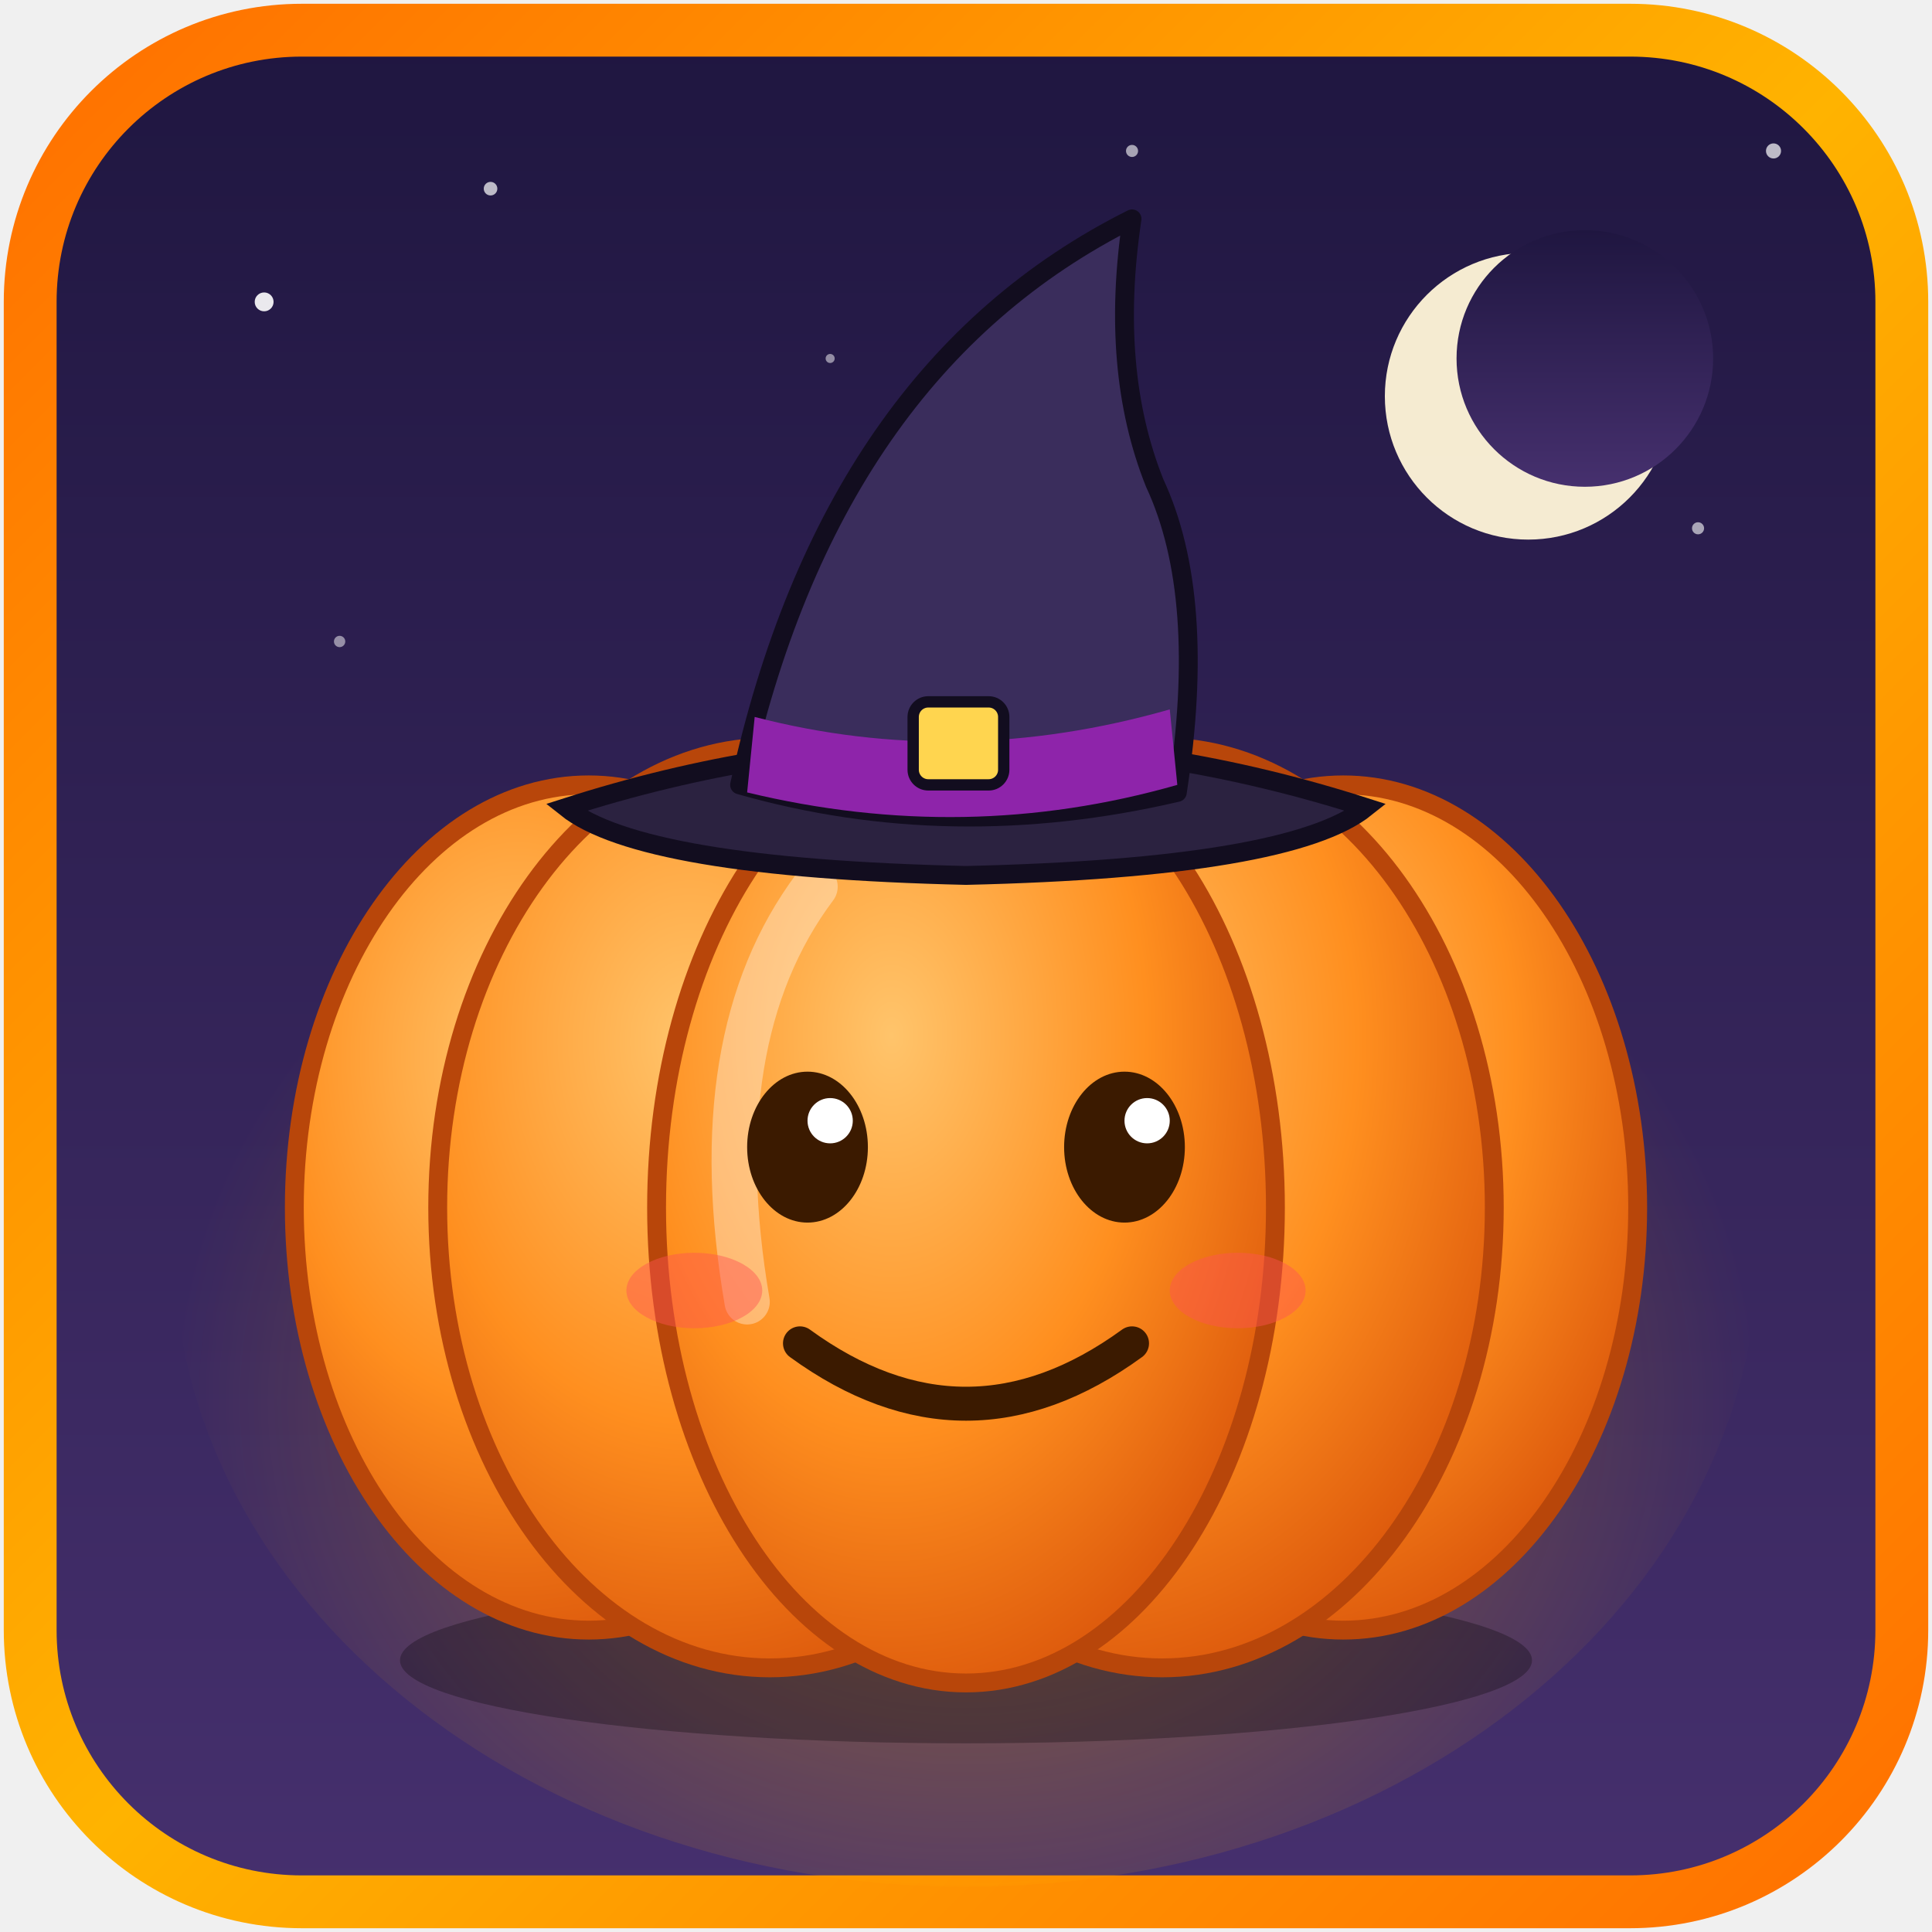
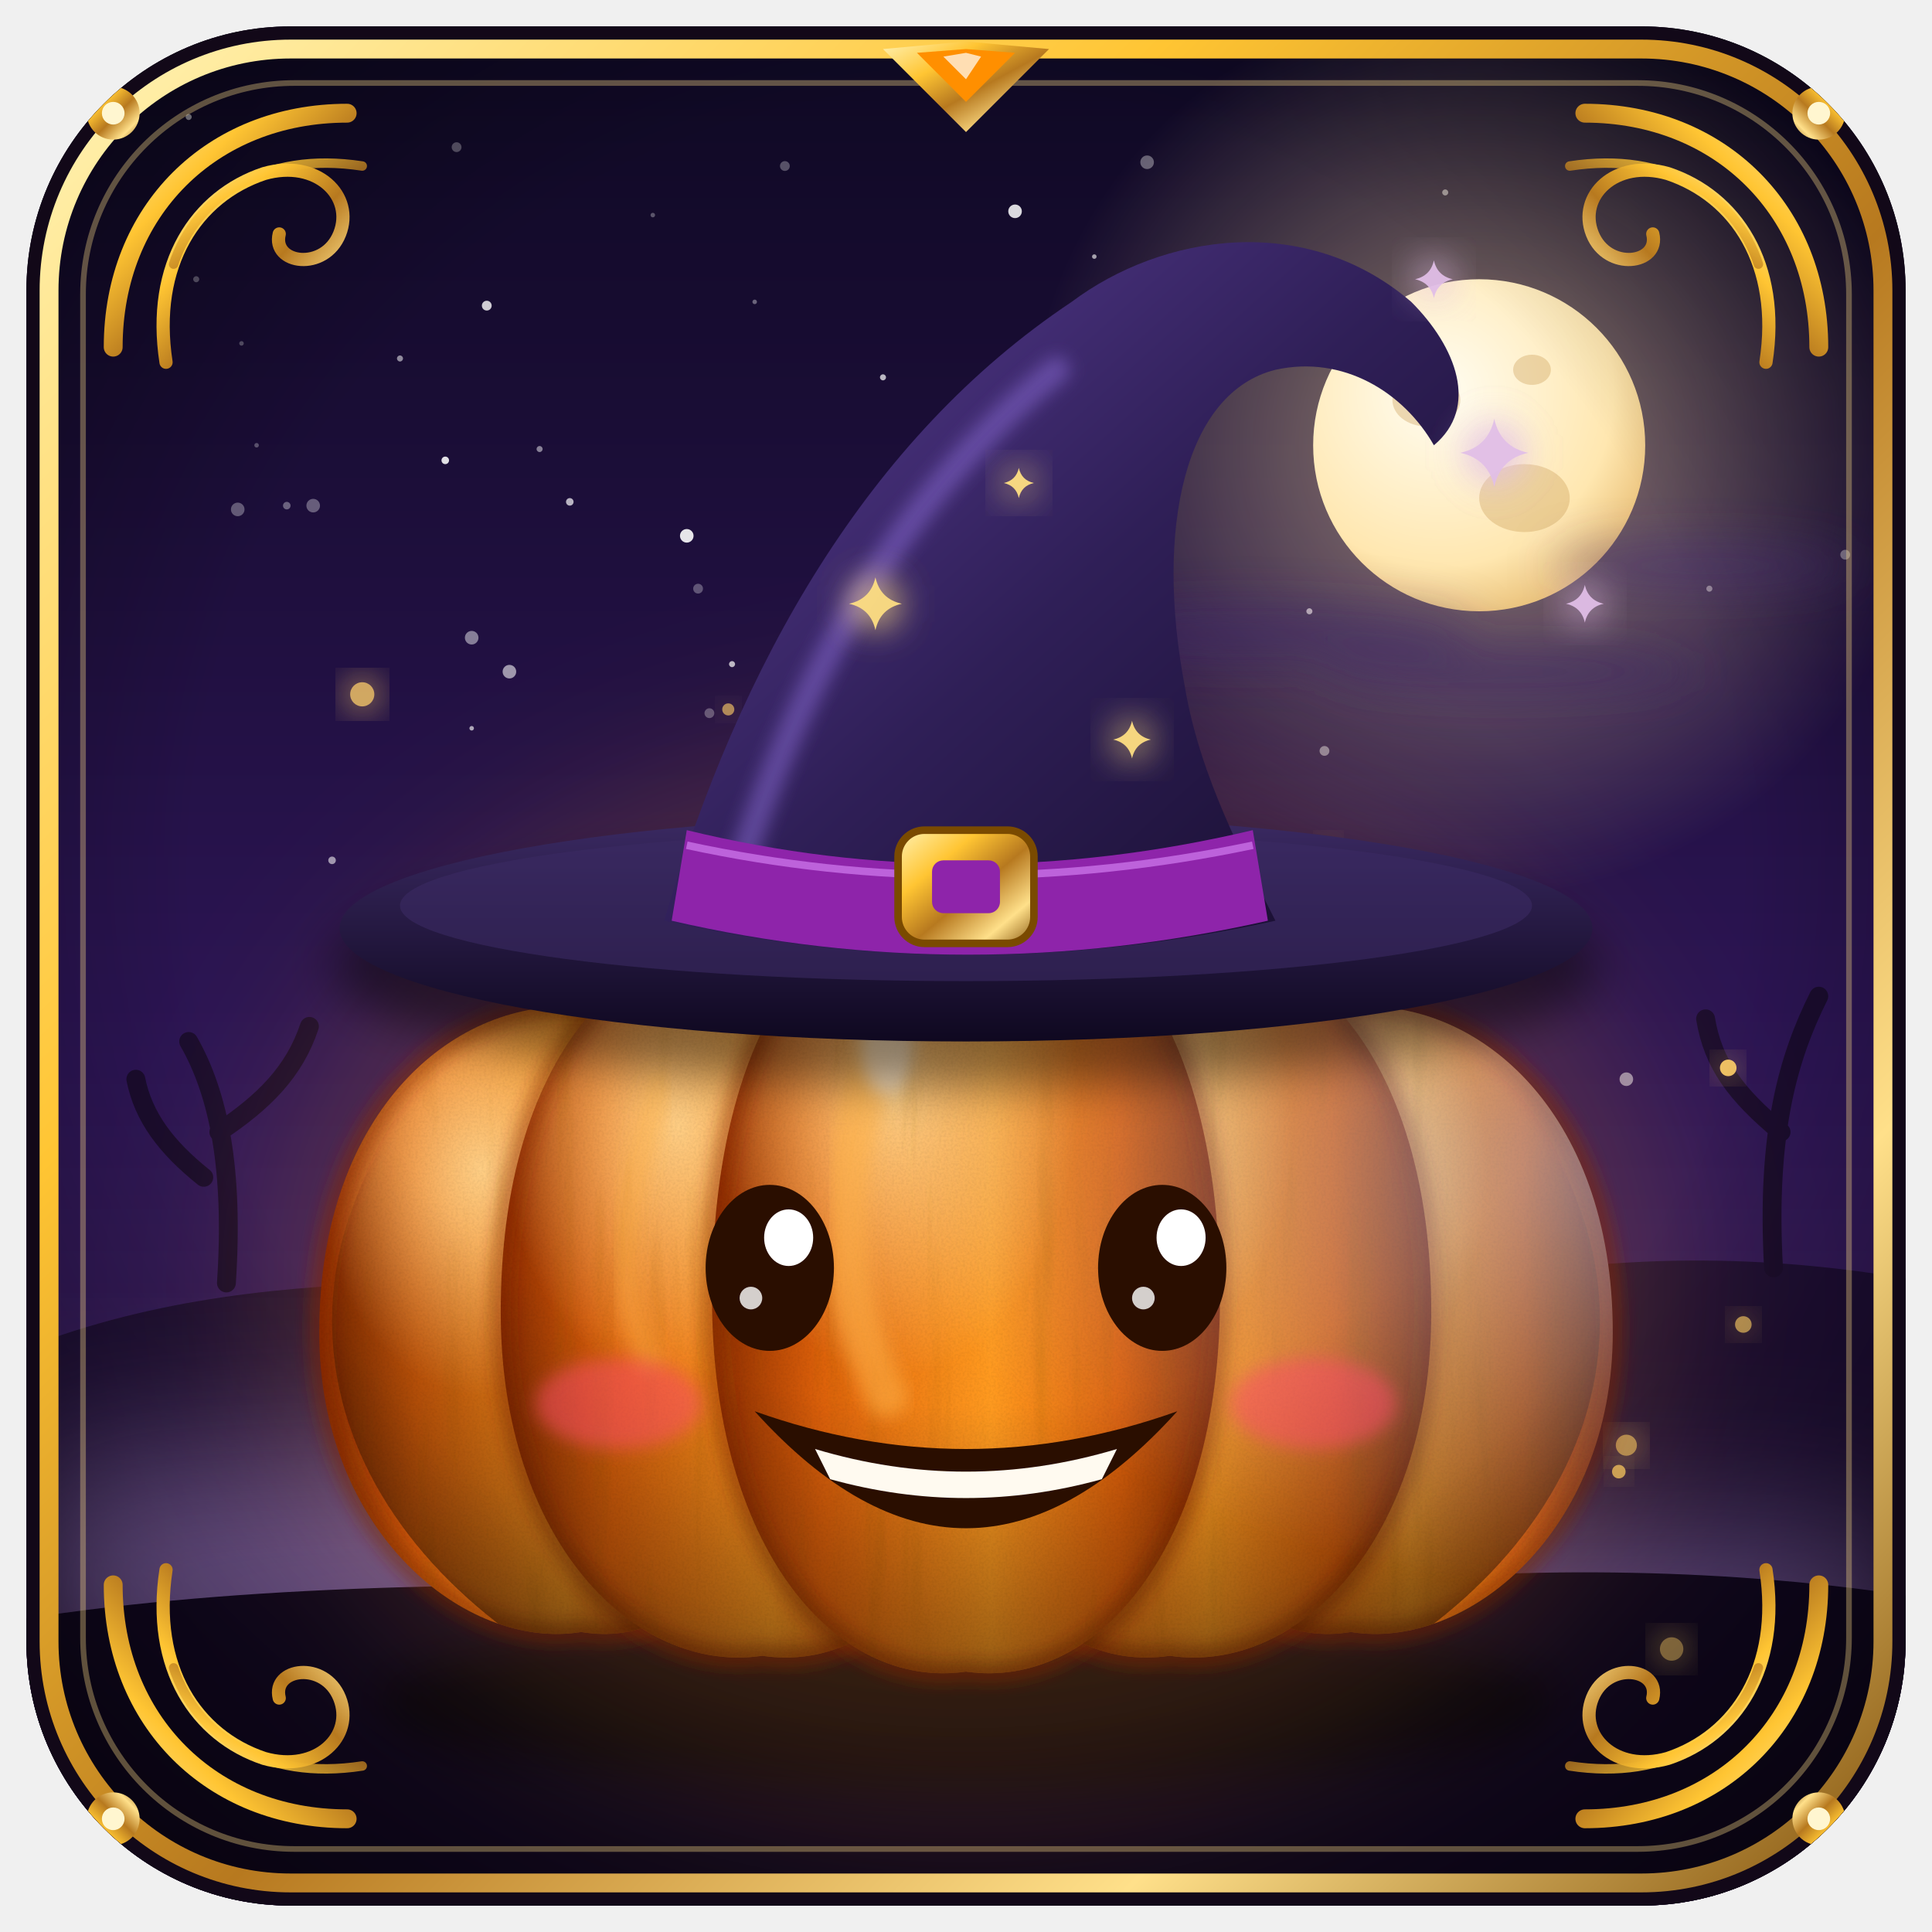
<svg xmlns="http://www.w3.org/2000/svg" viewBox="0 0 512 512" width="512" height="512">
  <defs>
-     <filter id="glow" x="-30%" y="-30%" width="160%" height="160%">
+     <filter id="soft" x="-30%" y="-30%" width="160%" height="160%">
+       <feGaussianBlur stdDeviation="6" />
+     </filter>
+     <filter id="soft2" x="-30%" y="-30%" width="160%" height="160%">
+       <feGaussianBlur stdDeviation="2.2" />
+     </filter>
+     <filter id="big" x="-50%" y="-50%" width="200%" height="200%">
+       <feGaussianBlur stdDeviation="22" />
+     </filter>
+     <filter id="glow" x="-60%" y="-60%" width="220%" height="220%">
      <feGaussianBlur stdDeviation="5" result="b" />
      <feMerge>
        <feMergeNode in="b" />
+         <feMergeNode in="b" />
        <feMergeNode in="SourceGraphic" />
      </feMerge>
    </filter>
-   </defs>
-   <defs>
-     <linearGradient id="abg" x1="0" y1="0" x2="0" y2="1">
-       <stop offset="0" stop-color="#1f1640" />
-       <stop offset="1" stop-color="#46306e" />
+     <filter id="grain" x="0" y="0" width="100%" height="100%">
+       <feTurbulence type="fractalNoise" baseFrequency="1.6" numOctaves="2" seed="4" result="n" />
+       <feColorMatrix in="n" values="0 0 0 0 0  0 0 0 0 0  0 0 0 0 0  0 0 0 .5 -.18" result="a" />
+       <feComposite in="a" in2="SourceGraphic" operator="in" />
+     </filter>
+     <filter id="pskin" x="0" y="0" width="100%" height="100%">
+       <feTurbulence type="turbulence" baseFrequency=".11 .010" numOctaves="3" seed="11" result="n" />
+       <feColorMatrix in="n" values="0 0 0 0 .35  0 0 0 0 .12  0 0 0 0 0  0 0 0 .9 -.35" result="a" />
+       <feComposite in="a" in2="SourceGraphic" operator="in" />
+     </filter>
+     <linearGradient id="gold" x1="0" y1="0" x2="1" y2="1">
+       <stop offset="0" stop-color="#fff2b3" />
+       <stop offset=".3" stop-color="#ffc533" />
+       <stop offset=".55" stop-color="#b7791f" />
+       <stop offset=".8" stop-color="#ffe08a" />
+       <stop offset="1" stop-color="#8a5a12" />
    </linearGradient>
-     <linearGradient id="afr" x1="0" y1="0" x2="1" y2="1">
-       <stop offset="0" stop-color="#ff6f00" />
-       <stop offset=".5" stop-color="#ffb300" />
-       <stop offset="1" stop-color="#ff6f00" />
-     </linearGradient>
-     <radialGradient id="agl" cx=".5" cy=".62" r=".5">
-       <stop offset="0" stop-color="#ffb300" stop-opacity=".45" />
-       <stop offset="1" stop-color="#ffb300" stop-opacity="0" />
+     <radialGradient id="vign" cx=".5" cy=".45" r=".75">
+       <stop offset=".55" stop-color="#000" stop-opacity="0" />
+       <stop offset="1" stop-color="#000" stop-opacity=".65" />
    </radialGradient>
  </defs>
-   <rect x="8" y="8" width="496" height="496" rx="72" fill="url(#abg)" stroke="url(#afr)" stroke-width="14" />
-   <circle cx="70" cy="80" r="2.5" fill="#fff" opacity="0.9" />
-   <circle cx="130" cy="50" r="1.8" fill="#fff" opacity="0.7" />
-   <circle cx="400" cy="70" r="2.2" fill="#fff" opacity="0.8" />
-   <circle cx="450" cy="140" r="1.6" fill="#fff" opacity="0.6" />
-   <circle cx="90" cy="170" r="1.5" fill="#fff" opacity="0.5" />
-   <circle cx="300" cy="40" r="1.6" fill="#fff" opacity="0.6" />
-   <circle cx="220" cy="95" r="1.2" fill="#fff" opacity="0.5" />
-   <circle cx="470" cy="40" r="2" fill="#fff" opacity="0.7" />
-   <circle cx="405" cy="105" r="38" fill="#fff6d8" opacity=".95" />
-   <circle cx="420" cy="95" r="34" fill="url(#abg)" />
-   <ellipse cx="256" cy="330" rx="210" ry="170" fill="url(#agl)" />
-   <ellipse cx="256" cy="440" rx="150" ry="22" fill="#000" opacity=".28" />
-   <defs>
-     <radialGradient id="ap" cx=".38" cy=".32" r=".75">
-       <stop offset="0" stop-color="#ffc46b" />
-       <stop offset=".55" stop-color="#ff8f1f" />
-       <stop offset="1" stop-color="#d9530a" />
-     </radialGradient>
-   </defs>
-   <ellipse cx="156.0" cy="320" rx="78.0" ry="112" fill="url(#ap)" stroke="#b8460a" stroke-width="5" />
-   <ellipse cx="356.0" cy="320" rx="78.0" ry="112" fill="url(#ap)" stroke="#b8460a" stroke-width="5" />
-   <ellipse cx="204.0" cy="320" rx="88.0" ry="122" fill="url(#ap)" stroke="#b8460a" stroke-width="5" />
-   <ellipse cx="308.0" cy="320" rx="88.0" ry="122" fill="url(#ap)" stroke="#b8460a" stroke-width="5" />
-   <ellipse cx="256.0" cy="320" rx="82.0" ry="126" fill="url(#ap)" stroke="#b8460a" stroke-width="5" />
-   <path d="M216 235 q -30 40 -18 110" stroke="#fff" stroke-opacity=".35" stroke-width="12" fill="none" stroke-linecap="round" />
-   <ellipse cx="214" cy="304" rx="16" ry="20" fill="#3b1a00" />
-   <ellipse cx="298" cy="304" rx="16" ry="20" fill="#3b1a00" />
-   <circle cx="220" cy="297" r="6" fill="#fff" />
-   <circle cx="304" cy="297" r="6" fill="#fff" />
-   <path d="M212 356 q 44 32 88 0" stroke="#3b1a00" stroke-width="9" fill="none" stroke-linecap="round" />
-   <ellipse cx="184" cy="342" rx="18" ry="10" fill="#ff5252" opacity=".45" />
-   <ellipse cx="328" cy="342" rx="18" ry="10" fill="#ff5252" opacity=".45" />
-   <path d="M150 214 q 106 -34 212 0 q -20 16 -106 18 q -86 -2 -106 -18 z" fill="#2b2240" stroke="#120d1f" stroke-width="5" />
-   <path d="M196 208 q 24 -110 104 -150 q -6 40 6 70 q 14 30 6 82 q -60 14 -116 -2 z" fill="#3a2d5c" stroke="#120d1f" stroke-width="5" stroke-linejoin="round" />
-   <path d="M200 190 q 54 14 110 -2 l 2 20 q -56 16 -114 2 z" fill="#8e24aa" />
-   <rect x="242" y="186" width="24" height="22" rx="4" fill="#ffd54f" stroke="#120d1f" stroke-width="3" />
+   <clipPath id="tile">
+     <rect x="7" y="7" width="498" height="498" rx="70" />
+   </clipPath>
+   <g clip-path="url(#tile)">
+     <defs>
+       <linearGradient id="sky" x1="0" y1="0" x2="0" y2="1">
+         <stop offset="0" stop-color="#0d0820" />
+         <stop offset=".55" stop-color="#2d1556" />
+         <stop offset="1" stop-color="#4b2a6b" />
+       </linearGradient>
+       <radialGradient id="moonhalo" cx=".5" cy=".5" r=".5">
+         <stop offset="0" stop-color="#fff4d6" stop-opacity=".85" />
+         <stop offset=".35" stop-color="#ffe3a8" stop-opacity=".35" />
+         <stop offset="1" stop-color="#ffe3a8" stop-opacity="0" />
+       </radialGradient>
+       <radialGradient id="moonb" cx=".38" cy=".34" r=".75">
+         <stop offset="0" stop-color="#fffdf2" />
+         <stop offset=".7" stop-color="#ffe7b0" />
+         <stop offset="1" stop-color="#e6b96e" />
+       </radialGradient>
+     </defs>
+     <rect width="512" height="512" fill="url(#sky)" />
+     <circle cx="173" cy="57" r="0.6" fill="#fff" opacity="0.30" />
+     <circle cx="273" cy="119" r="0.6" fill="#fff" opacity="0.84" />
+     <circle cx="121" cy="39" r="1.3" fill="#fff" opacity="0.30" />
+     <circle cx="63" cy="135" r="1.8" fill="#fff" opacity="0.33" />
+     <circle cx="125" cy="193" r="0.6" fill="#fff" opacity="0.63" />
+     <circle cx="207" cy="293" r="0.6" fill="#fff" opacity="0.61" />
+     <circle cx="83" cy="134" r="1.8" fill="#fff" opacity="0.33" />
+     <circle cx="166" cy="247" r="0.8" fill="#fff" opacity="0.32" />
+     <circle cx="290" cy="68" r="0.6" fill="#fff" opacity="0.61" />
+     <circle cx="50" cy="31" r="0.8" fill="#fff" opacity="0.57" />
+     <circle cx="271" cy="236" r="1.3" fill="#fff" opacity="0.63" />
+     <circle cx="234" cy="100" r="0.8" fill="#fff" opacity="0.70" />
+     <circle cx="135" cy="178" r="1.8" fill="#fff" opacity="0.57" />
+     <circle cx="182" cy="142" r="1.8" fill="#fff" opacity="0.89" />
+     <circle cx="76" cy="134" r="1" fill="#fff" opacity="0.35" />
+     <circle cx="251" cy="25" r="0.6" fill="#fff" opacity="0.75" />
+     <circle cx="290" cy="264" r="1" fill="#fff" opacity="0.47" />
+     <circle cx="185" cy="156" r="1.3" fill="#fff" opacity="0.29" />
+     <circle cx="64" cy="91" r="0.6" fill="#fff" opacity="0.29" />
+     <circle cx="351" cy="199" r="1.3" fill="#fff" opacity="0.43" />
+     <circle cx="202" cy="205" r="0.6" fill="#fff" opacity="0.86" />
+     <circle cx="188" cy="189" r="1.3" fill="#fff" opacity="0.29" />
+     <circle cx="383" cy="51" r="0.8" fill="#fff" opacity="0.51" />
+     <circle cx="453" cy="156" r="0.8" fill="#fff" opacity="0.54" />
+     <circle cx="279" cy="267" r="1.3" fill="#fff" opacity="0.81" />
+     <circle cx="151" cy="133" r="1" fill="#fff" opacity="0.69" />
+     <circle cx="200" cy="80" r="0.6" fill="#fff" opacity="0.36" />
+     <circle cx="129" cy="81" r="1.3" fill="#fff" opacity="0.79" />
+     <circle cx="106" cy="95" r="0.8" fill="#fff" opacity="0.52" />
+     <circle cx="194" cy="176" r="0.8" fill="#fff" opacity="0.70" />
+     <circle cx="263" cy="191" r="0.6" fill="#fff" opacity="0.55" />
+     <circle cx="431" cy="286" r="1.8" fill="#fff" opacity="0.51" />
+     <circle cx="208" cy="44" r="1.3" fill="#fff" opacity="0.29" />
+     <circle cx="52" cy="74" r="0.8" fill="#fff" opacity="0.32" />
+     <circle cx="304" cy="43" r="1.8" fill="#fff" opacity="0.35" />
+     <circle cx="68" cy="118" r="0.6" fill="#fff" opacity="0.30" />
+     <circle cx="118" cy="122" r="1" fill="#fff" opacity="0.87" />
+     <circle cx="304" cy="150" r="0.6" fill="#fff" opacity="0.80" />
+     <circle cx="489" cy="147" r="1.3" fill="#fff" opacity="0.45" />
+     <circle cx="88" cy="228" r="1" fill="#fff" opacity="0.56" />
+     <circle cx="347" cy="162" r="0.8" fill="#fff" opacity="0.87" />
+     <circle cx="269" cy="56" r="1.8" fill="#fff" opacity="0.84" />
+     <circle cx="378" cy="99" r="0.6" fill="#fff" opacity="0.70" />
+     <circle cx="143" cy="119" r="0.8" fill="#fff" opacity="0.48" />
+     <circle cx="125" cy="169" r="1.8" fill="#fff" opacity="0.46" />
+     <circle cx="125" cy="246" r="0.8" fill="#fff" opacity="0.77" />
+     <circle cx="392" cy="118" r="120" fill="url(#moonhalo)" />
+     <circle cx="392" cy="118" r="44" fill="url(#moonb)" />
+     <g opacity=".35" fill="#c99a52">
+       <ellipse cx="378" cy="106" rx="9" ry="7" />
+       <ellipse cx="404" cy="132" rx="12" ry="9" />
+       <ellipse cx="406" cy="98" rx="5" ry="4" />
+     </g>
+     <g filter="url(#soft)" opacity=".5">
+       <ellipse cx="330" cy="168" rx="60" ry="8" fill="#3b2366" />
+       <ellipse cx="452" cy="150" rx="40" ry="6" fill="#4a2d73" />
+       <ellipse cx="400" cy="178" rx="50" ry="6" fill="#3b2366" />
+     </g>
+     <path d="M0 360 C 70 330 140 345 200 335 C 270 322 330 350 400 338 C 450 330 490 336 512 340 L 512 512 L 0 512 Z" fill="#1a0c2e" opacity=".85" />
+     <path d="M60 340 C 62 310 58 290 50 276 M58 300 C 70 292 78 284 82 272 M54 312 C 44 304 38 296 36 286" stroke="#1a0c2e" stroke-width="5" fill="none" stroke-linecap="round" />
+     <path d="M470 336 C 468 300 474 280 482 264 M472 300 C 460 290 454 282 452 270" stroke="#1a0c2e" stroke-width="5" fill="none" stroke-linecap="round" />
+     <g filter="url(#big)" opacity=".55">
+       <ellipse cx="120" cy="420" rx="200" ry="34" fill="#d1a8ff" />
+       <ellipse cx="420" cy="440" rx="200" ry="30" fill="#d1a8ff" />
+     </g>
+     <path d="M0 430 C 120 410 260 428 380 418 C 440 414 490 420 512 424 L 512 512 L 0 512 Z" fill="#120822" />
+     <circle cx="392" cy="372" r="2.0" fill="#ffcf6b" filter="url(#glow)" opacity="0.73" />
+     <circle cx="193" cy="188" r="1.6" fill="#ffcf6b" filter="url(#glow)" opacity="0.63" />
+     <circle cx="151" cy="360" r="3.1" fill="#ffcf6b" filter="url(#glow)" opacity="0.70" />
+     <circle cx="443" cy="437" r="3.1" fill="#ffcf6b" filter="url(#glow)" opacity="0.66" />
+     <circle cx="135" cy="239" r="1.9" fill="#ffcf6b" filter="url(#glow)" opacity="0.59" />
+     <circle cx="308" cy="414" r="2.9" fill="#ffcf6b" filter="url(#glow)" opacity="0.72" />
+     <circle cx="321" cy="388" r="1.7" fill="#ffcf6b" filter="url(#glow)" opacity="0.80" />
+     <circle cx="431" cy="383" r="2.8" fill="#ffcf6b" filter="url(#glow)" opacity="0.72" />
+     <circle cx="117" cy="385" r="2.1" fill="#ffcf6b" filter="url(#glow)" opacity="0.86" />
+     <circle cx="458" cy="283" r="2.2" fill="#ffcf6b" filter="url(#glow)" opacity="0.93" />
+     <circle cx="352" cy="224" r="1.8" fill="#ffcf6b" filter="url(#glow)" opacity="0.57" />
+     <circle cx="429" cy="390" r="1.8" fill="#ffcf6b" filter="url(#glow)" opacity="0.87" />
+     <circle cx="462" cy="351" r="2.2" fill="#ffcf6b" filter="url(#glow)" opacity="0.75" />
+     <circle cx="96" cy="184" r="3.2" fill="#ffcf6b" filter="url(#glow)" opacity="0.79" />
+     <ellipse cx="256" cy="451" rx="156" ry="22" fill="#000" opacity=".55" filter="url(#soft)" />
+     <ellipse cx="256" cy="340" rx="186" ry="144" fill="#ff9a1f" opacity=".18" filter="url(#big)" />
+     <defs>
+       <linearGradient id="wL" x1="0" y1="0" x2="1" y2="0">
+         <stop offset="0" stop-color="#8a2c00" />
+         <stop offset=".22" stop-color="#e0620a" />
+         <stop offset=".55" stop-color="#ff9a1f" />
+         <stop offset=".8" stop-color="#e0620a" />
+         <stop offset="1" stop-color="#8a2c00" />
+       </linearGradient>
+       <radialGradient id="wH" cx=".36" cy=".26" r=".6">
+         <stop offset="0" stop-color="#ffd28a" stop-opacity=".95" />
+         <stop offset=".6" stop-color="#ffd28a" stop-opacity="0" />
+       </radialGradient>
+       <radialGradient id="wD" cx=".5" cy=".1" r=".9">
+         <stop offset=".55" stop-color="#000" stop-opacity="0" />
+         <stop offset="1" stop-color="#000" stop-opacity=".55" />
+       </radialGradient>
+       <radialGradient id="wR" cx="1" cy=".35" r=".55">
+         <stop offset="0" stop-color="#9fc4ff" stop-opacity=".5" />
+         <stop offset="1" stop-color="#9fc4ff" stop-opacity="0" />
+       </radialGradient>
+       <clipPath id="wC">
+         <path d="M154.0 267.0 C 186.4 264.0 203.4 293.5 203.4 353.1 C 203.4 406.0 184.6 437.5 154.0 432.5 C 123.4 437.5 84.6 406.0 84.6 353.1 C 84.6 293.5 121.6 264.0 154.0 267.0 Z" />
+         <path d="M358.0 267.0 C 390.4 264.0 427.4 293.5 427.4 353.1 C 427.4 406.0 388.6 437.5 358.0 432.5 C 327.4 437.5 308.6 406.0 308.6 353.1 C 308.6 293.5 325.6 264.0 358.0 267.0 Z" />
+         <path d="M202.0 249.0 C 237.6 246.0 263.3 279.4 263.3 347.7 C 263.3 408.4 235.7 443.8 202.0 438.8 C 168.3 443.8 132.7 408.4 132.7 347.7 C 132.7 279.4 166.4 246.0 202.0 249.0 Z" />
+         <path d="M310.0 249.0 C 345.6 246.0 379.3 279.4 379.3 347.7 C 379.3 408.4 343.7 443.8 310.0 438.8 C 276.3 443.8 248.7 408.4 248.7 347.7 C 248.7 279.4 274.4 246.0 310.0 249.0 Z" />
+         <path d="M256.0 237.0 C 292.7 234.0 323.3 270.0 323.3 344.1 C 323.3 410.0 290.7 448.0 256.0 443.0 C 221.3 448.0 188.7 410.0 188.7 344.1 C 188.7 270.0 219.3 234.0 256.0 237.0 Z" />
+       </clipPath>
+     </defs>
+     <path d="M154.0 267.0 C 186.4 264.0 203.4 293.5 203.4 353.1 C 203.4 406.0 184.6 437.5 154.0 432.5 C 123.4 437.5 84.6 406.0 84.6 353.1 C 84.6 293.5 121.6 264.0 154.0 267.0 Z" fill="url(#wL)" />
+     <path d="M154.0 267.0 C 186.4 264.0 203.4 293.5 203.4 353.1 C 203.4 406.0 184.6 437.5 154.0 432.5 C 123.4 437.5 84.6 406.0 84.6 353.1 C 84.6 293.5 121.6 264.0 154.0 267.0 Z" fill="url(#wH)" />
+     <path d="M154.0 267.0 C 186.4 264.0 203.4 293.5 203.4 353.1 C 203.4 406.0 184.6 437.5 154.0 432.5 C 123.4 437.5 84.6 406.0 84.6 353.1 C 84.6 293.5 121.6 264.0 154.0 267.0 Z" fill="none" stroke="#8a2c00" stroke-width="5" stroke-opacity=".55" filter="url(#soft2)" />
+     <path d="M358.0 267.0 C 390.4 264.0 427.4 293.5 427.4 353.1 C 427.4 406.0 388.6 437.5 358.0 432.5 C 327.4 437.5 308.6 406.0 308.6 353.1 C 308.6 293.5 325.6 264.0 358.0 267.0 Z" fill="url(#wL)" />
+     <path d="M358.0 267.0 C 390.4 264.0 427.4 293.5 427.4 353.1 C 427.4 406.0 388.6 437.5 358.0 432.5 C 327.4 437.5 308.6 406.0 308.6 353.1 C 308.6 293.5 325.6 264.0 358.0 267.0 Z" fill="url(#wH)" />
+     <path d="M358.0 267.0 C 390.4 264.0 427.4 293.5 427.4 353.1 C 427.4 406.0 388.6 437.5 358.0 432.5 C 327.4 437.5 308.6 406.0 308.6 353.1 C 308.6 293.5 325.6 264.0 358.0 267.0 Z" fill="none" stroke="#8a2c00" stroke-width="5" stroke-opacity=".55" filter="url(#soft2)" />
+     <path d="M202.0 249.0 C 237.6 246.0 263.3 279.4 263.3 347.7 C 263.3 408.4 235.7 443.8 202.0 438.8 C 168.3 443.8 132.7 408.4 132.7 347.7 C 132.7 279.4 166.4 246.0 202.0 249.0 Z" fill="url(#wL)" />
+     <path d="M202.0 249.0 C 237.6 246.0 263.3 279.4 263.3 347.7 C 263.3 408.4 235.7 443.8 202.0 438.8 C 168.3 443.8 132.7 408.4 132.7 347.7 C 132.7 279.4 166.4 246.0 202.0 249.0 Z" fill="url(#wH)" />
+     <path d="M202.0 249.0 C 237.6 246.0 263.3 279.4 263.3 347.7 C 263.3 408.4 235.7 443.8 202.0 438.8 C 168.3 443.8 132.7 408.4 132.7 347.7 C 132.7 279.4 166.4 246.0 202.0 249.0 Z" fill="none" stroke="#8a2c00" stroke-width="5" stroke-opacity=".55" filter="url(#soft2)" />
+     <path d="M310.0 249.0 C 345.6 246.0 379.3 279.4 379.3 347.7 C 379.3 408.4 343.7 443.8 310.0 438.8 C 276.3 443.8 248.7 408.4 248.7 347.7 C 248.7 279.4 274.4 246.0 310.0 249.0 Z" fill="url(#wL)" />
+     <path d="M310.0 249.0 C 345.6 246.0 379.3 279.4 379.3 347.7 C 379.3 408.4 343.7 443.8 310.0 438.8 C 276.3 443.8 248.7 408.4 248.7 347.7 C 248.7 279.4 274.4 246.0 310.0 249.0 Z" fill="url(#wH)" />
+     <path d="M310.0 249.0 C 345.6 246.0 379.3 279.4 379.3 347.7 C 379.3 408.4 343.7 443.8 310.0 438.8 C 276.3 443.8 248.7 408.4 248.7 347.7 C 248.7 279.4 274.4 246.0 310.0 249.0 Z" fill="none" stroke="#8a2c00" stroke-width="5" stroke-opacity=".55" filter="url(#soft2)" />
+     <path d="M256.0 237.0 C 292.7 234.0 323.3 270.0 323.3 344.1 C 323.3 410.0 290.7 448.0 256.0 443.0 C 221.3 448.0 188.7 410.0 188.7 344.1 C 188.7 270.0 219.3 234.0 256.0 237.0 Z" fill="url(#wL)" />
+     <path d="M256.0 237.0 C 292.7 234.0 323.3 270.0 323.3 344.1 C 323.3 410.0 290.7 448.0 256.0 443.0 C 221.3 448.0 188.7 410.0 188.7 344.1 C 188.7 270.0 219.3 234.0 256.0 237.0 Z" fill="url(#wH)" />
+     <path d="M256.0 237.0 C 292.7 234.0 323.3 270.0 323.3 344.1 C 323.3 410.0 290.7 448.0 256.0 443.0 C 221.3 448.0 188.7 410.0 188.7 344.1 C 188.7 270.0 219.3 234.0 256.0 237.0 Z" fill="none" stroke="#8a2c00" stroke-width="5" stroke-opacity=".55" filter="url(#soft2)" />
+     <g clip-path="url(#wC)">
+       <rect x="-44" y="217" width="600" height="246" fill="#000" filter="url(#pskin)" opacity=".45" />
+       <rect x="-44" y="217" width="600" height="246" fill="#000" filter="url(#grain)" opacity=".22" />
+       <ellipse cx="256" cy="350" rx="168" ry="119" fill="url(#wD)" />
+       <rect x="76" y="237" width="360" height="206" fill="url(#wR)" />
+     </g>
+     <path d="M238.0 263.0 C 220.0 307.0 220.0 340.0 235.0 370.0" stroke="#ffb347" stroke-width="11" stroke-opacity=".55" fill="none" stroke-linecap="round" filter="url(#soft2)" />
+     <path d="M175.0 287.0 C 163.0 327.0 163.0 340.0 172.0 360.0" stroke="#ffb347" stroke-width="7" stroke-opacity=".35" fill="none" stroke-linecap="round" filter="url(#soft2)" />
+     <ellipse cx="235.0" cy="277.0" rx="7" ry="13" fill="#fff" opacity=".55" filter="url(#soft2)" />
+     <ellipse cx="204.0" cy="336.0" rx="17.0" ry="22.0" fill="#2a0e00" />
+     <ellipse cx="209.0" cy="328.0" rx="6.5" ry="7.5" fill="#fff" />
+     <circle cx="199.0" cy="344.0" r="3.0" fill="#fff" opacity=".8" />
+     <ellipse cx="308.0" cy="336.0" rx="17.0" ry="22.0" fill="#2a0e00" />
+     <ellipse cx="313.0" cy="328.0" rx="6.5" ry="7.5" fill="#fff" />
+     <circle cx="303.0" cy="344.0" r="3.0" fill="#fff" opacity=".8" />
+     <ellipse cx="164.0" cy="372.0" rx="22.0" ry="12.0" fill="#ff4d6d" opacity=".5" filter="url(#soft2)" />
+     <ellipse cx="348.0" cy="372.0" rx="22.0" ry="12.0" fill="#ff4d6d" opacity=".5" filter="url(#soft2)" />
+     <path d="M200.0 374.0 Q 256 436.0 312.0 374.0 Q 256 394.0 200.0 374.0 Z" fill="#2a0e00" />
+     <path d="M216.0 384.0 Q 256 396.0 296.0 384.0 L 292.0 392.0 Q 256 402.0 220.0 392.0 Z" fill="#fffaf0" />
+     <defs>
+       <linearGradient id="wh" x1="0" y1="0" x2="1" y2="1">
+         <stop offset="0" stop-color="#5b3f99" />
+         <stop offset="0.5" stop-color="#2f1f57" />
+         <stop offset="1" stop-color="#140b29" />
+       </linearGradient>
+     </defs>
+     <defs>
+       <linearGradient id="whb" x1="0" y1="0" x2="0" y2="1">
+         <stop offset="0" stop-color="#3b2a63" />
+         <stop offset="1" stop-color="#0f0820" />
+       </linearGradient>
+     </defs>
+     <ellipse cx="256" cy="246" rx="168" ry="32" fill="#000" opacity=".45" filter="url(#soft)" transform="translate(0 10)" />
+     <ellipse cx="256" cy="246" rx="166" ry="30" fill="url(#whb)" />
+     <ellipse cx="256" cy="240" rx="150" ry="20" fill="#3b2a63" opacity=".6" />
+     <path d="M176 244 C 196 176 230 116 284 80 C 308 62 346 56 374 80 C 386 92 392 108 380 118 C 372 104 356 94 338 98 C 314 104 306 140 314 182 C 318 206 330 228 338 244 Q 256 262 176 244 Z" fill="url(#wh)" />
+     <path d="M196 230 C 212 180 238 132 280 98" stroke="#8d6ad8" stroke-width="7" stroke-opacity=".5" fill="none" stroke-linecap="round" filter="url(#soft2)" />
+     <path d="M182 220 Q 256 238 332 220 L 336 244 Q 256 262 178 244 Z" fill="#8e24aa" />
+     <path d="M182 224 Q 256 240 332 224" stroke="#d17cf0" stroke-width="2" fill="none" opacity=".7" />
+     <rect x="238" y="220" width="36" height="30" rx="7" fill="url(#gold)" stroke="#7a4a00" stroke-width="2" />
+     <rect x="247" y="228" width="18" height="14" rx="3" fill="#8e24aa" />
+     <path d="M232 153 Q 233.26 158.74 239 160 Q 233.26 161.26 232 167 Q 230.74 161.26 225 160 Q 230.74 158.74 232 153 Z" fill="#ffe082" opacity="0.95" filter="url(#glow)" />
+     <path d="M300 191 Q 300.9 195.1 305 196 Q 300.9 196.9 300 201 Q 299.1 196.9 295 196 Q 299.1 195.1 300 191 Z" fill="#ffe082" opacity="0.95" filter="url(#glow)" />
+     <path d="M270 124 Q 270.72 127.28 274 128 Q 270.72 128.72 270 132 Q 269.28 128.72 266 128 Q 269.28 127.28 270 124 Z" fill="#ffe082" opacity="0.95" filter="url(#glow)" />
+     <path d="M396 111 Q 397.62 118.38 405 120 Q 397.62 121.62 396 129 Q 394.38 121.62 387 120 Q 394.38 118.38 396 111 Z" fill="#e1bee7" opacity="0.95" filter="url(#glow)" />
+     <path d="M420 155 Q 420.9 159.1 425 160 Q 420.9 160.9 420 165 Q 419.1 160.9 415 160 Q 419.1 159.1 420 155 Z" fill="#e1bee7" opacity="0.95" filter="url(#glow)" />
+     <path d="M380 69 Q 380.9 73.1 385 74 Q 380.9 74.9 380 79 Q 379.1 74.9 375 74 Q 379.1 73.1 380 69 Z" fill="#e1bee7" opacity="0.95" filter="url(#glow)" />
+     <rect x="7" y="7" width="498" height="498" rx="70" fill="url(#vign)" />
+     <rect x="7" y="7" width="498" height="498" rx="70" fill="none" stroke="#120818" stroke-width="12" />
+     <rect x="13" y="13" width="486" height="486" rx="64" fill="none" stroke="url(#gold)" stroke-width="5" />
+     <rect x="22" y="22" width="468" height="468" rx="56" fill="none" stroke="#ffe08a" stroke-opacity=".35" stroke-width="1.5" />
+     <g transform="">
+       <path d="M30 92 C 30 56 56 30 92 30" stroke="url(#gold)" stroke-width="5" fill="none" stroke-linecap="round" />
+       <path d="M44 96 C 40 70 52 52 70 46 C 84 42 94 52 90 62 C 86 72 72 70 74 62" stroke="url(#gold)" stroke-width="3.5" fill="none" stroke-linecap="round" />
+       <path d="M96 44 C 70 40 52 52 46 70" stroke="url(#gold)" stroke-width="2.5" fill="none" stroke-linecap="round" opacity=".8" />
+       <circle cx="30" cy="30" r="7" fill="url(#gold)" />
+       <circle cx="30" cy="30" r="3" fill="#fff6d0" />
+     </g>
+     <g transform="translate(512 0) scale(-1 1)">
+       <path d="M30 92 C 30 56 56 30 92 30" stroke="url(#gold)" stroke-width="5" fill="none" stroke-linecap="round" />
+       <path d="M44 96 C 40 70 52 52 70 46 C 84 42 94 52 90 62 C 86 72 72 70 74 62" stroke="url(#gold)" stroke-width="3.5" fill="none" stroke-linecap="round" />
+       <path d="M96 44 C 70 40 52 52 46 70" stroke="url(#gold)" stroke-width="2.5" fill="none" stroke-linecap="round" opacity=".8" />
+       <circle cx="30" cy="30" r="7" fill="url(#gold)" />
+       <circle cx="30" cy="30" r="3" fill="#fff6d0" />
+     </g>
+     <g transform="translate(0 512) scale(1 -1)">
+       <path d="M30 92 C 30 56 56 30 92 30" stroke="url(#gold)" stroke-width="5" fill="none" stroke-linecap="round" />
+       <path d="M44 96 C 40 70 52 52 70 46 C 84 42 94 52 90 62 C 86 72 72 70 74 62" stroke="url(#gold)" stroke-width="3.5" fill="none" stroke-linecap="round" />
+       <path d="M96 44 C 70 40 52 52 46 70" stroke="url(#gold)" stroke-width="2.5" fill="none" stroke-linecap="round" opacity=".8" />
+       <circle cx="30" cy="30" r="7" fill="url(#gold)" />
+       <circle cx="30" cy="30" r="3" fill="#fff6d0" />
+     </g>
+     <g transform="translate(512 512) scale(-1 -1)">
+       <path d="M30 92 C 30 56 56 30 92 30" stroke="url(#gold)" stroke-width="5" fill="none" stroke-linecap="round" />
+       <path d="M44 96 C 40 70 52 52 70 46 C 84 42 94 52 90 62 C 86 72 72 70 74 62" stroke="url(#gold)" stroke-width="3.5" fill="none" stroke-linecap="round" />
+       <path d="M96 44 C 70 40 52 52 46 70" stroke="url(#gold)" stroke-width="2.5" fill="none" stroke-linecap="round" opacity=".8" />
+       <circle cx="30" cy="30" r="7" fill="url(#gold)" />
+       <circle cx="30" cy="30" r="3" fill="#fff6d0" />
+     </g>
+     <g transform="translate(256 13)">
+       <path d="M-22 0 L 0 -2 L 22 0 L 0 22 Z" fill="url(#gold)" />
+       <path d="M-13 1 L 0 0 L 13 1 L 0 14 Z" fill="#ff8f00" />
+       <path d="M-6 2 L 0 1 L 4 2 L 0 8 Z" fill="#fff" opacity=".7" />
+     </g>
+   </g>
</svg>
